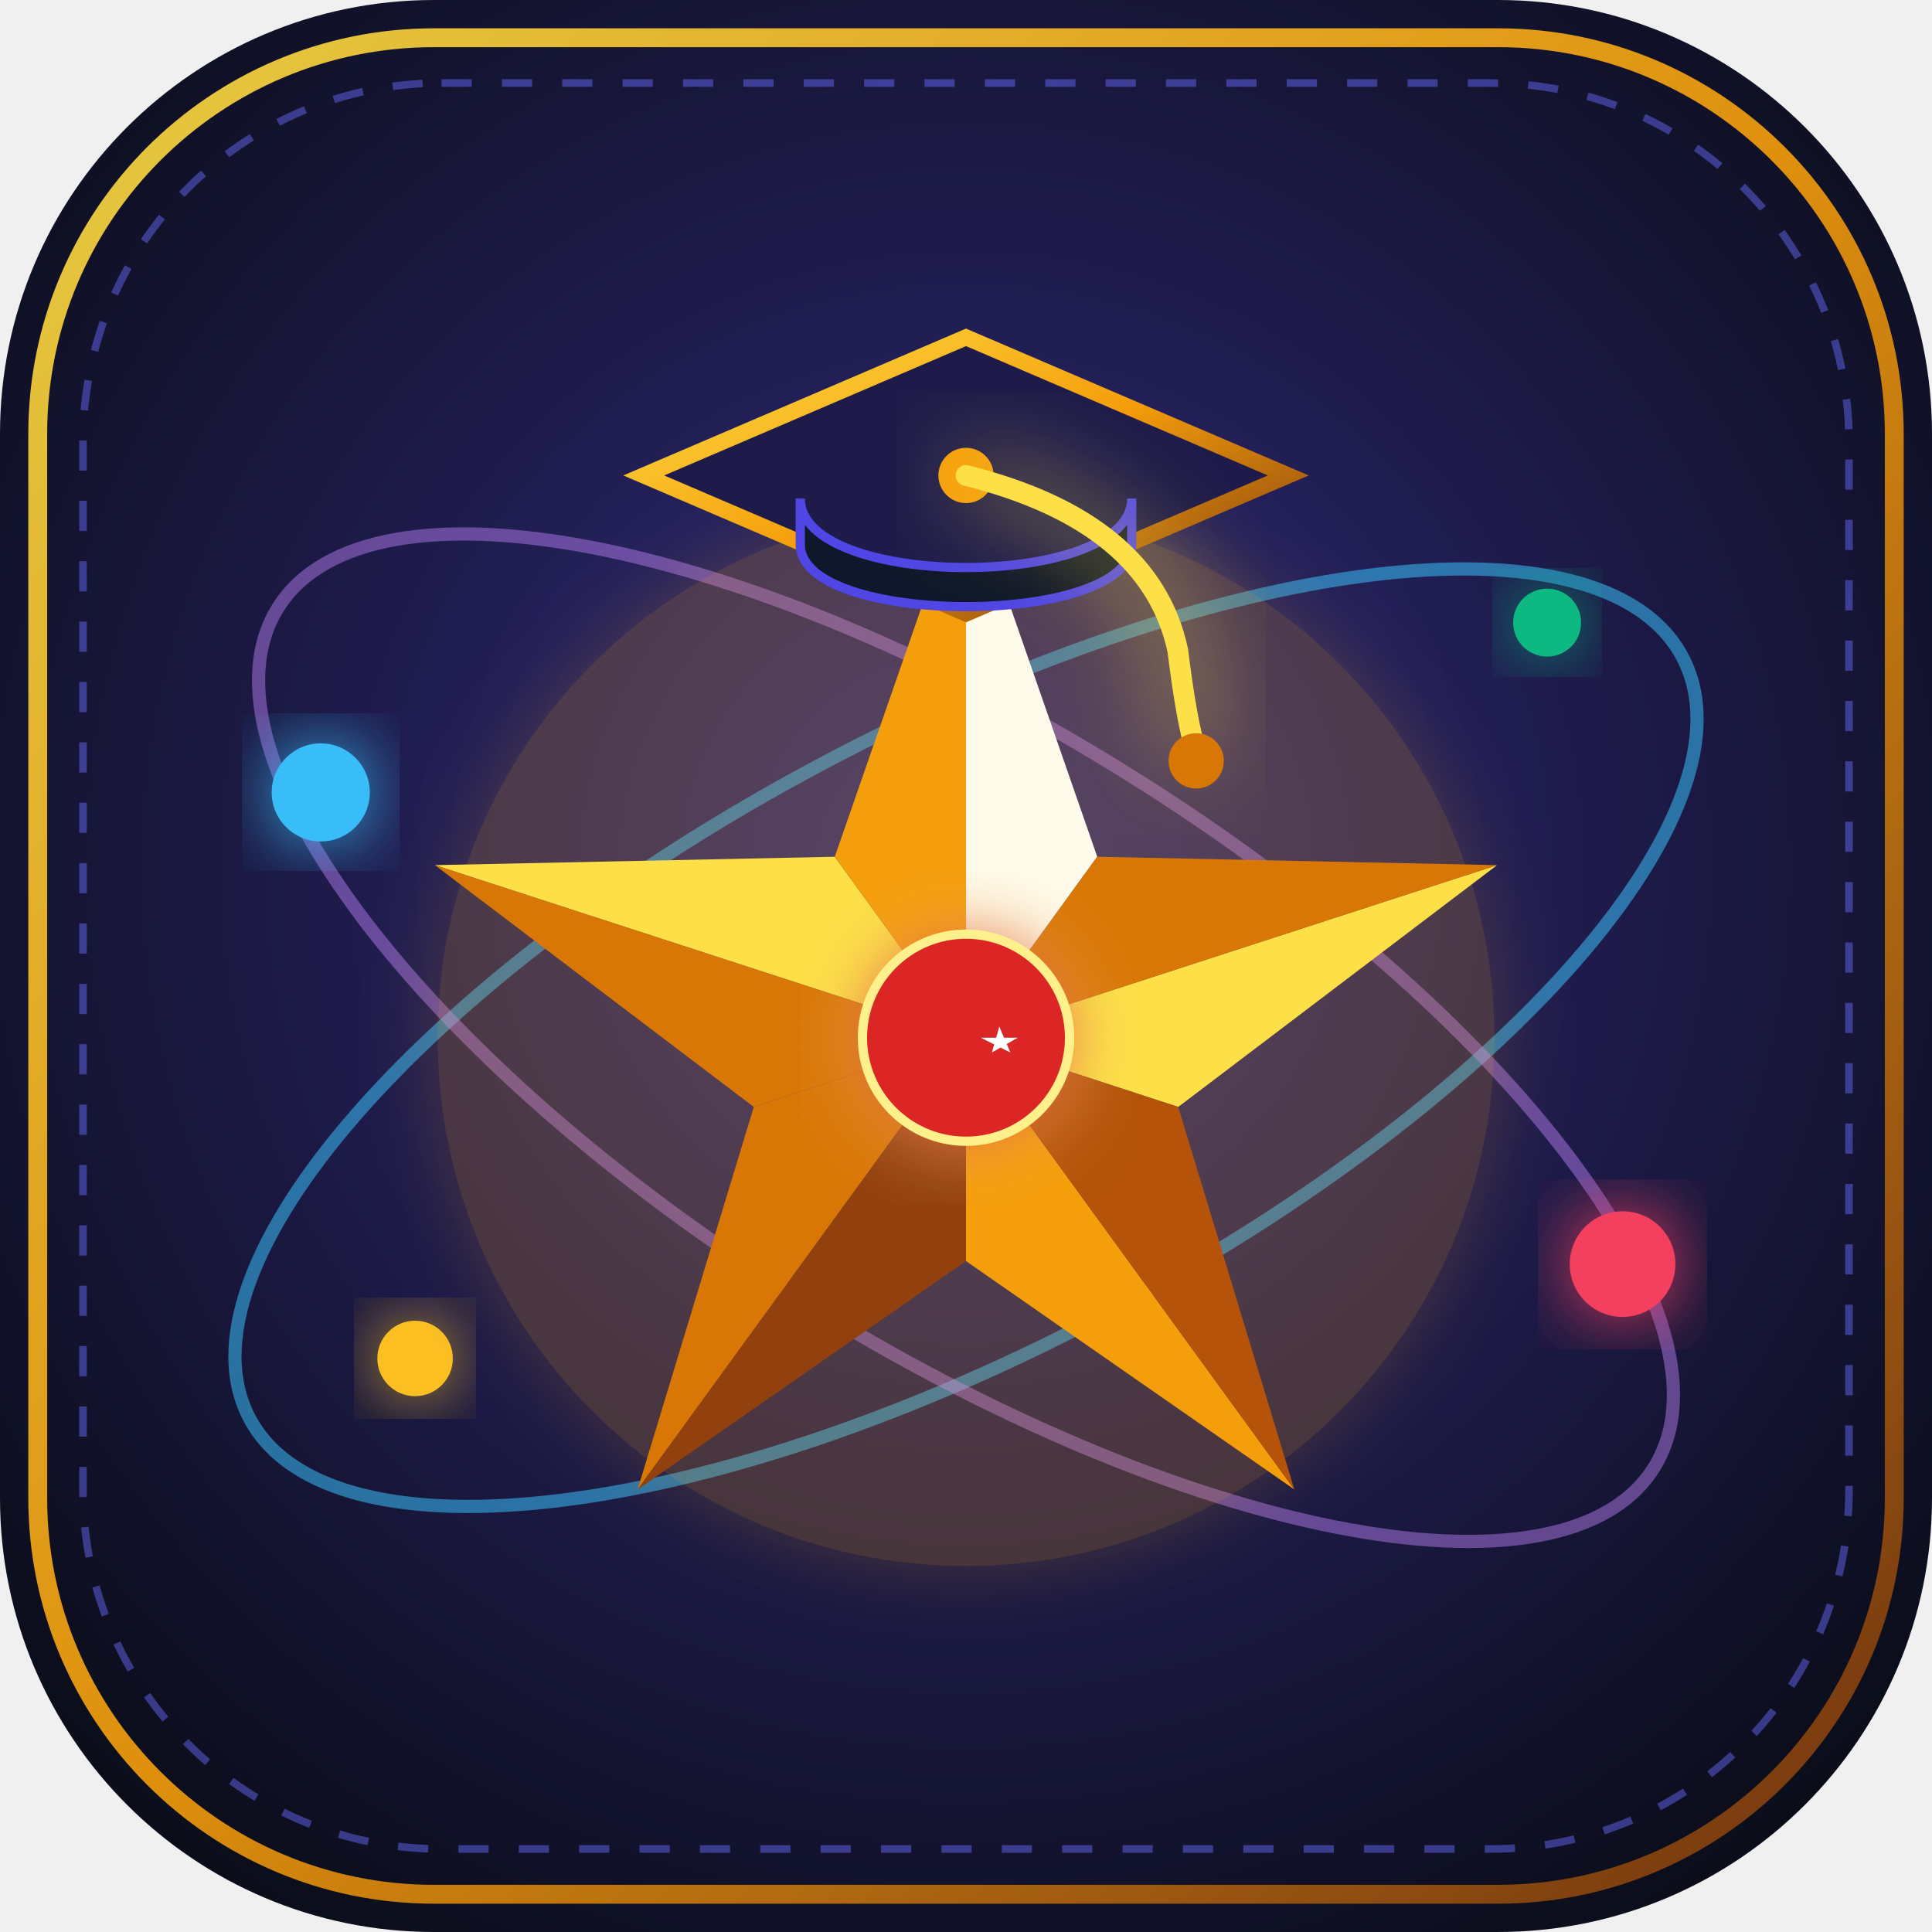
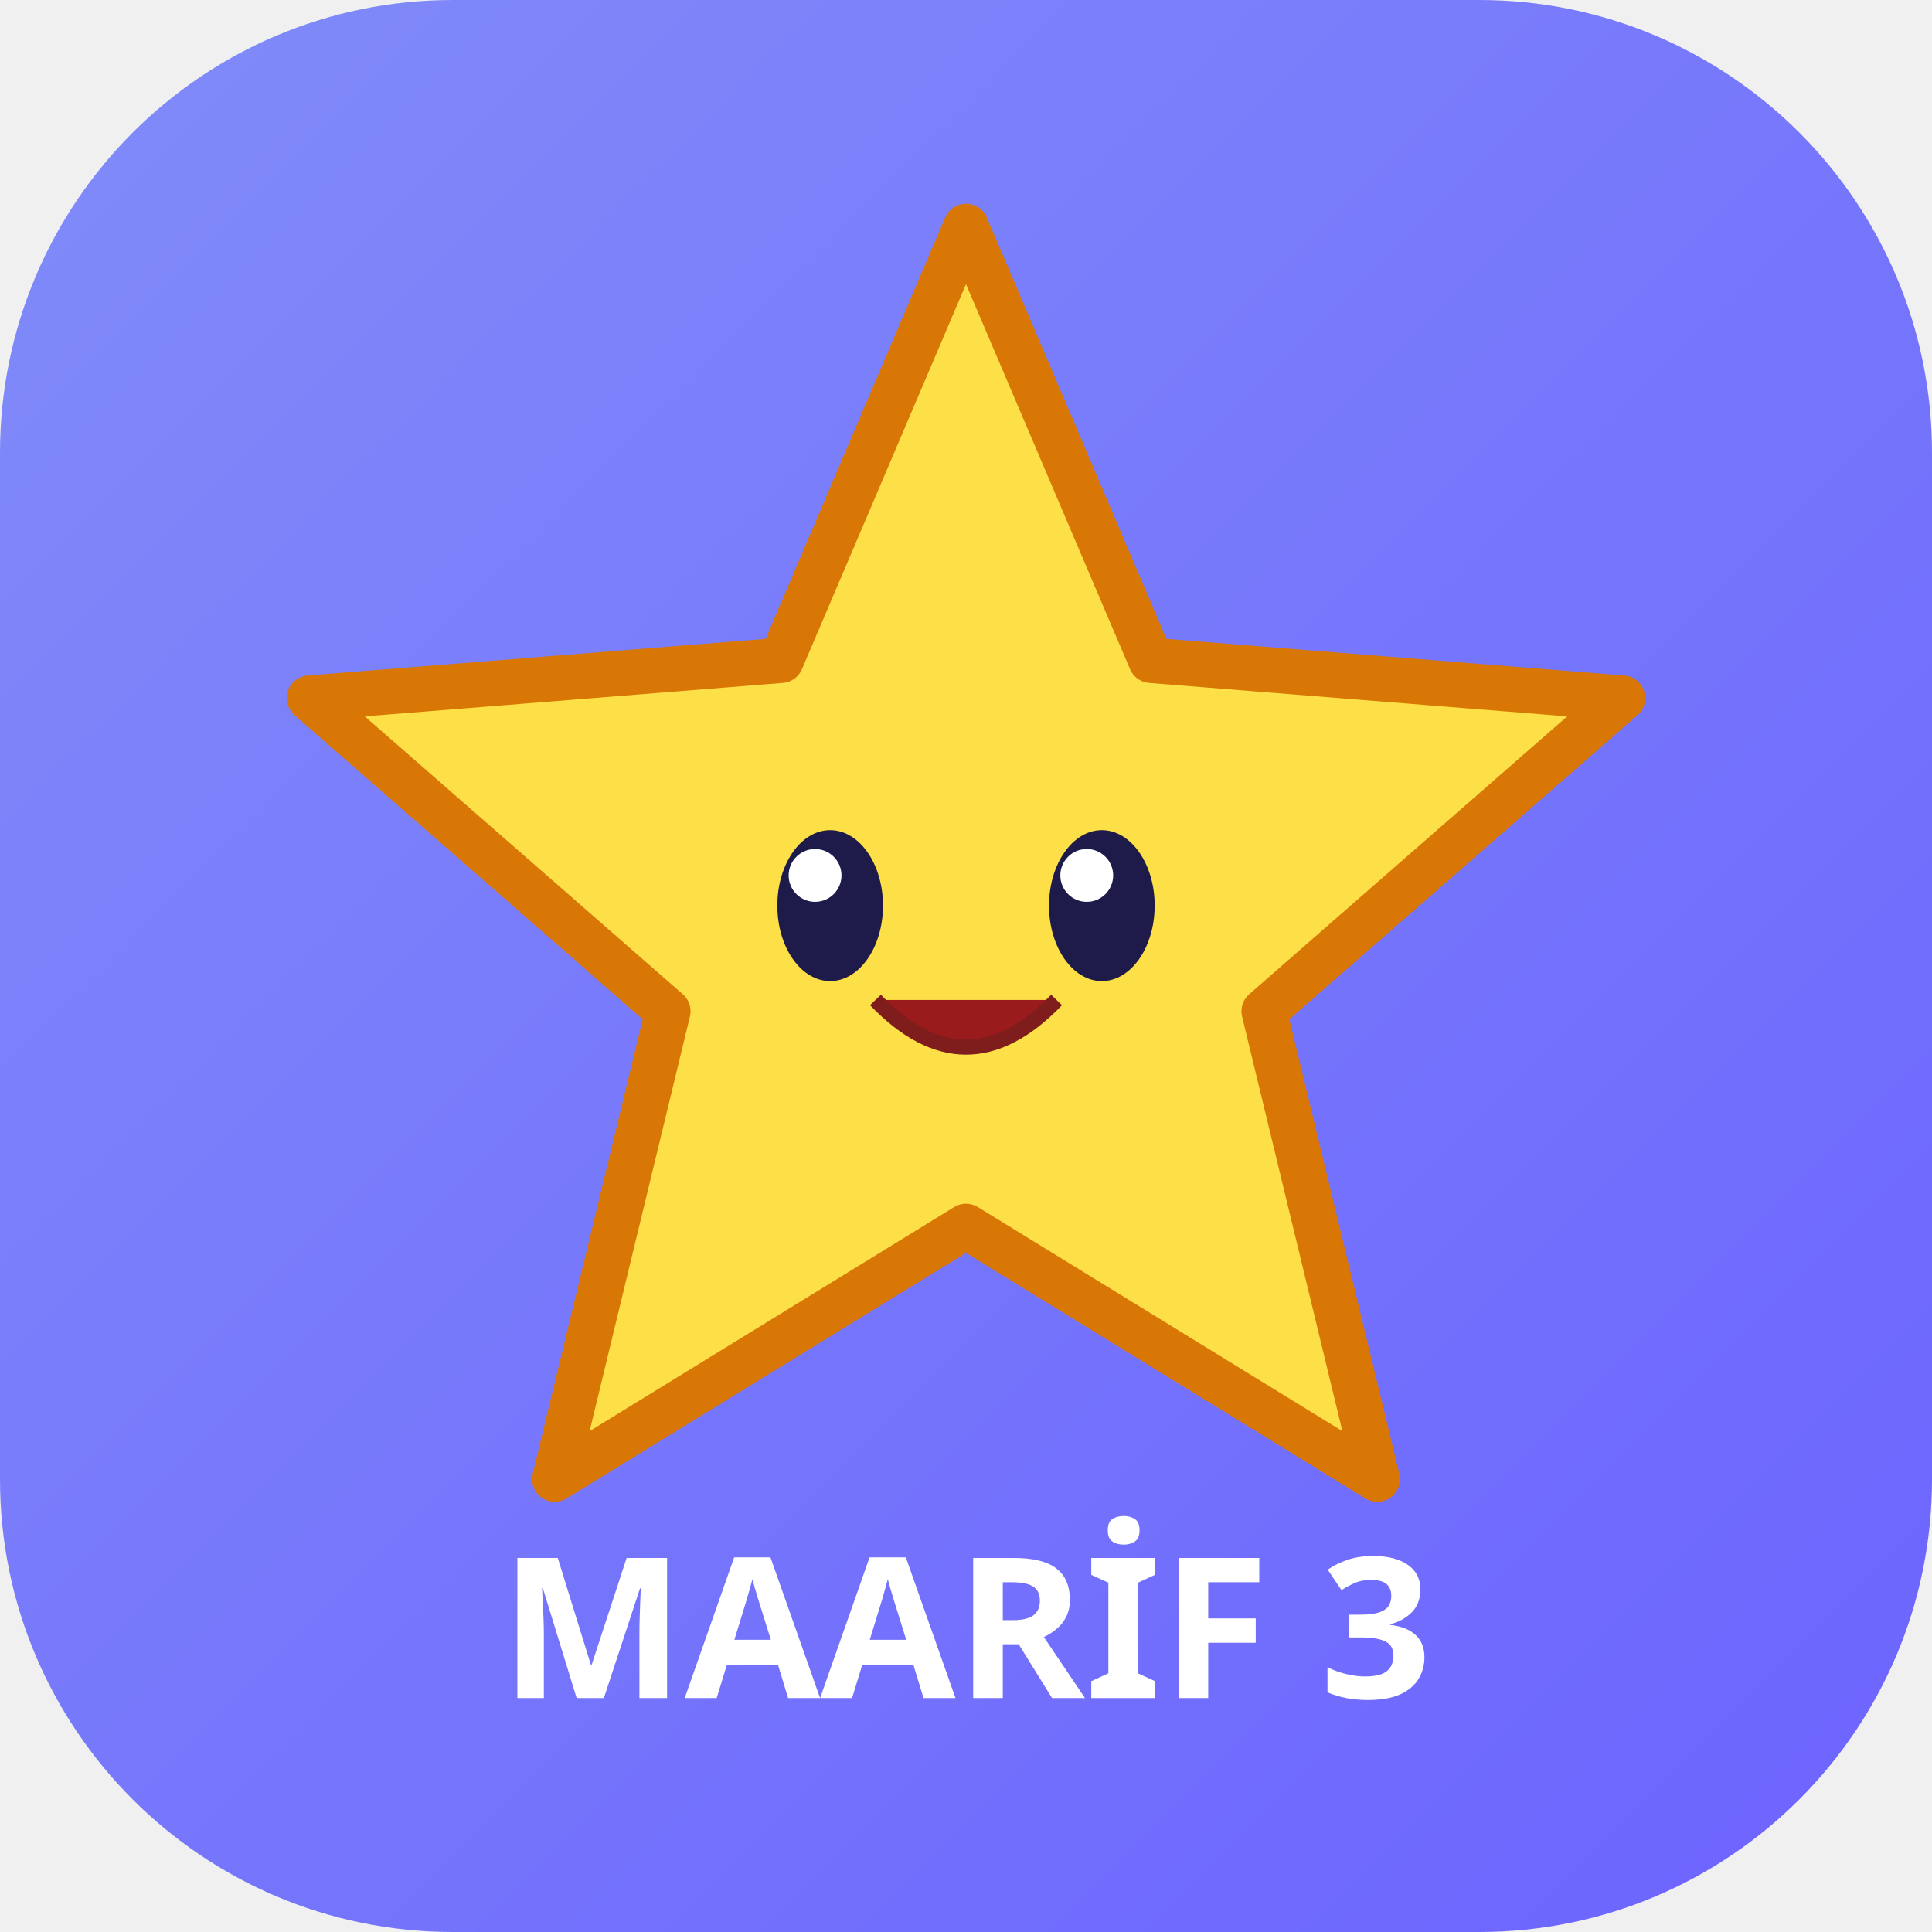
<svg xmlns="http://www.w3.org/2000/svg" viewBox="0 0 512 512" width="512" height="512">
  <defs>
-     <radialGradient id="bgGlow" cx="50%" cy="45%" r="65%">
-       <stop offset="0%" stop-color="#312E81" />
-       <stop offset="50%" stop-color="#1E1B4B" />
-       <stop offset="100%" stop-color="#0A0D18" />
-     </radialGradient>
-     <linearGradient id="starLight" x1="0%" y1="0%" x2="100%" y2="100%">
-       <stop offset="0%" stop-color="#FFFBEB" />
-       <stop offset="30%" stop-color="#FDE047" />
-       <stop offset="70%" stop-color="#F59E0B" />
-       <stop offset="100%" stop-color="#D97706" />
+     <linearGradient id="bgGrad" x1="0" y1="0" x2="1" y2="1">
+       <stop offset="0%" stop-color="#818CF8" />
+       <stop offset="100%" stop-color="#6C63FF" />
    </linearGradient>
-     <linearGradient id="borderGold" x1="0%" y1="0%" x2="100%" y2="100%">
-       <stop offset="0%" stop-color="#FDE047" />
-       <stop offset="50%" stop-color="#F59E0B" />
-       <stop offset="100%" stop-color="#78350F" />
-     </linearGradient>
-     <filter id="glow" x="-30%" y="-30%" width="160%" height="160%">
-       <feGaussianBlur stdDeviation="10" result="blur" />
-       <feComposite in="SourceGraphic" in2="blur" operator="over" />
-     </filter>
  </defs>
-   <rect width="512" height="512" rx="115" fill="url(#bgGlow)" />
-   <rect x="10" y="10" width="492" height="492" rx="105" fill="none" stroke="url(#borderGold)" stroke-width="5" opacity="0.9" />
-   <rect x="22" y="22" width="468" height="468" rx="95" fill="none" stroke="#6366F1" stroke-width="2" stroke-dasharray="8 8" opacity="0.5" />
-   <ellipse cx="256" cy="275" rx="215" ry="82" fill="none" stroke="#38BDF8" stroke-width="3.5" opacity="0.55" transform="rotate(-28 256 275)" />
-   <ellipse cx="256" cy="275" rx="215" ry="82" fill="none" stroke="#C084FC" stroke-width="3.5" opacity="0.45" transform="rotate(32 256 275)" />
-   <circle cx="85" cy="210" r="13" fill="#38BDF8" filter="url(#glow)" />
-   <circle cx="430" cy="335" r="14" fill="#F43F5E" filter="url(#glow)" />
-   <circle cx="410" cy="165" r="9" fill="#10B981" filter="url(#glow)" />
-   <circle cx="110" cy="360" r="10" fill="#FBBF24" filter="url(#glow)" />
-   <circle cx="256" cy="275" r="140" fill="#F59E0B" opacity="0.2" filter="url(#glow)" />
-   <g transform="translate(256, 275) scale(1.48)">
-     <polygon points="0,0 0,-100 23.5,-32.4" fill="#FFFBEB" />
-     <polygon points="0,0 95.1,-30.9 38,12.4" fill="#FDE047" />
-     <polygon points="0,0 58.8,80.9 0,40" fill="#F59E0B" />
-     <polygon points="0,0 -58.8,80.9 -38,12.4" fill="#D97706" />
-     <polygon points="0,0 -95.1,-30.9 -23.5,-32.4" fill="#FDE047" />
-     <polygon points="0,0 0,-100 -23.5,-32.4" fill="#F59E0B" />
-     <polygon points="0,0 95.1,-30.9 23.5,-32.4" fill="#D97706" />
-     <polygon points="0,0 58.8,80.9 38,12.4" fill="#B45309" />
-     <polygon points="0,0 -58.8,80.9 0,40" fill="#92400E" />
-     <polygon points="0,0 -95.1,-30.9 -38,12.4" fill="#D97706" />
-   </g>
-   <g transform="translate(256, 275) scale(0.98)">
-     <circle cx="0" cy="0" r="28" fill="#DC2626" stroke="#FEF08A" stroke-width="2.5" filter="url(#glow)" />
-     <path d="M-8,-16 A17 17 0 1 0 13 12 A13 13 0 1 1 -8 -16 Z" fill="#FFFFFF" />
-     <polygon points="9,-3 12,4 4,0 14,0 7,4" fill="#FFFFFF" />
-   </g>
-   <g transform="translate(256, 126) scale(1.22)">
-     <polygon points="0,-30 70,0 0,30 -70,0" fill="#1E1B4B" stroke="url(#borderGold)" stroke-width="3.5" />
-     <path d="M-36,5 C-36,25 36,25 36,5 L36,15 C36,33 -36,33 -36,15 Z" fill="#0F172A" stroke="#4F46E5" stroke-width="2" />
-     <circle cx="0" cy="0" r="6" fill="#F59E0B" />
-     <path d="M0,0 Q40,10 46,38 Q48,54 50,60" fill="none" stroke="#FDE047" stroke-width="4.5" stroke-linecap="round" filter="url(#glow)" />
-     <circle cx="50" cy="62" r="6" fill="#D97706" />
-   </g>
+   <rect width="512" height="512" rx="120" fill="url(#bgGrad)" />
+   <polygon points="256,60 305,175 430,185 335,268 365,392 256,325 147,392 177,268 82,185 207,175" fill="#FDE047" stroke="#D97706" stroke-width="12" stroke-linejoin="round" />
+   <ellipse cx="220" cy="240" rx="14" ry="20" fill="#1E1B4B" />
+   <circle cx="216" cy="232" r="7" fill="#FFFFFF" />
+   <ellipse cx="292" cy="240" rx="14" ry="20" fill="#1E1B4B" />
+   <circle cx="288" cy="232" r="7" fill="#FFFFFF" />
+   <path d="M232 265 Q256 290 280 265" fill="#991B1B" stroke="#7F1D1D" stroke-width="4" />
+   <text x="256" y="450" font-family="'Nunito', sans-serif" font-size="52" font-weight="900" fill="#FFFFFF" text-anchor="middle">MAARİF 3</text>
</svg>
